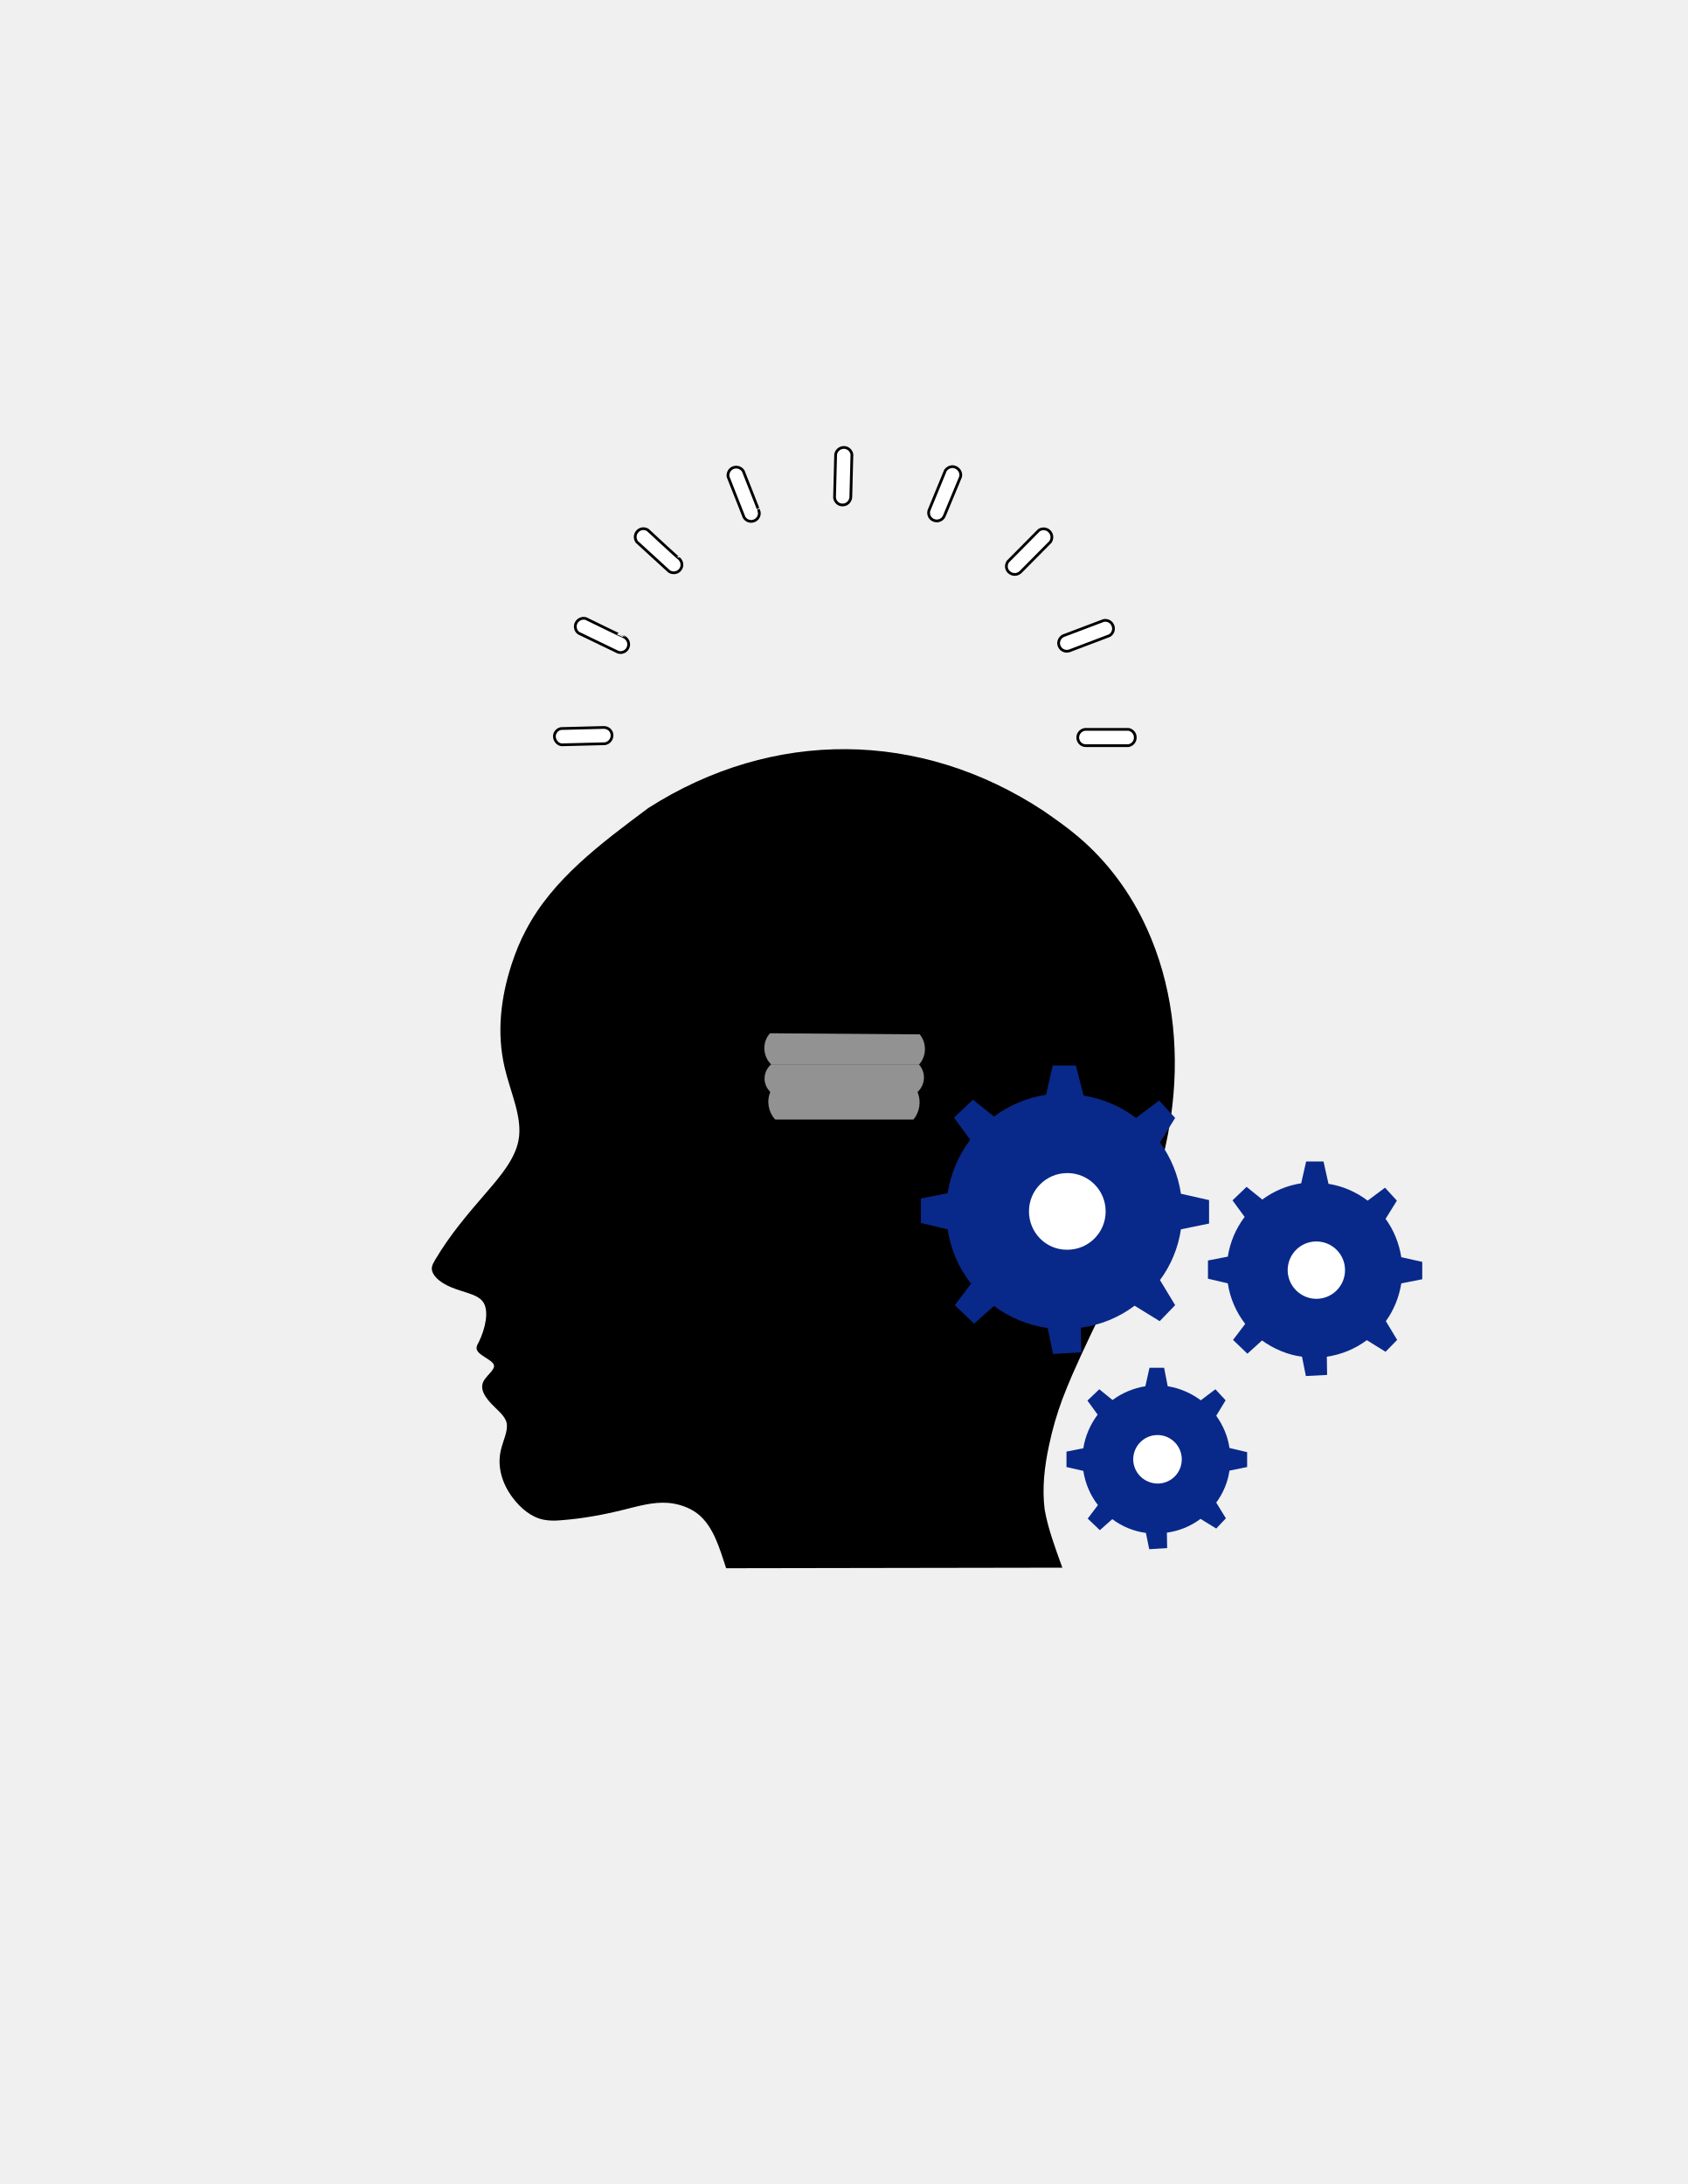
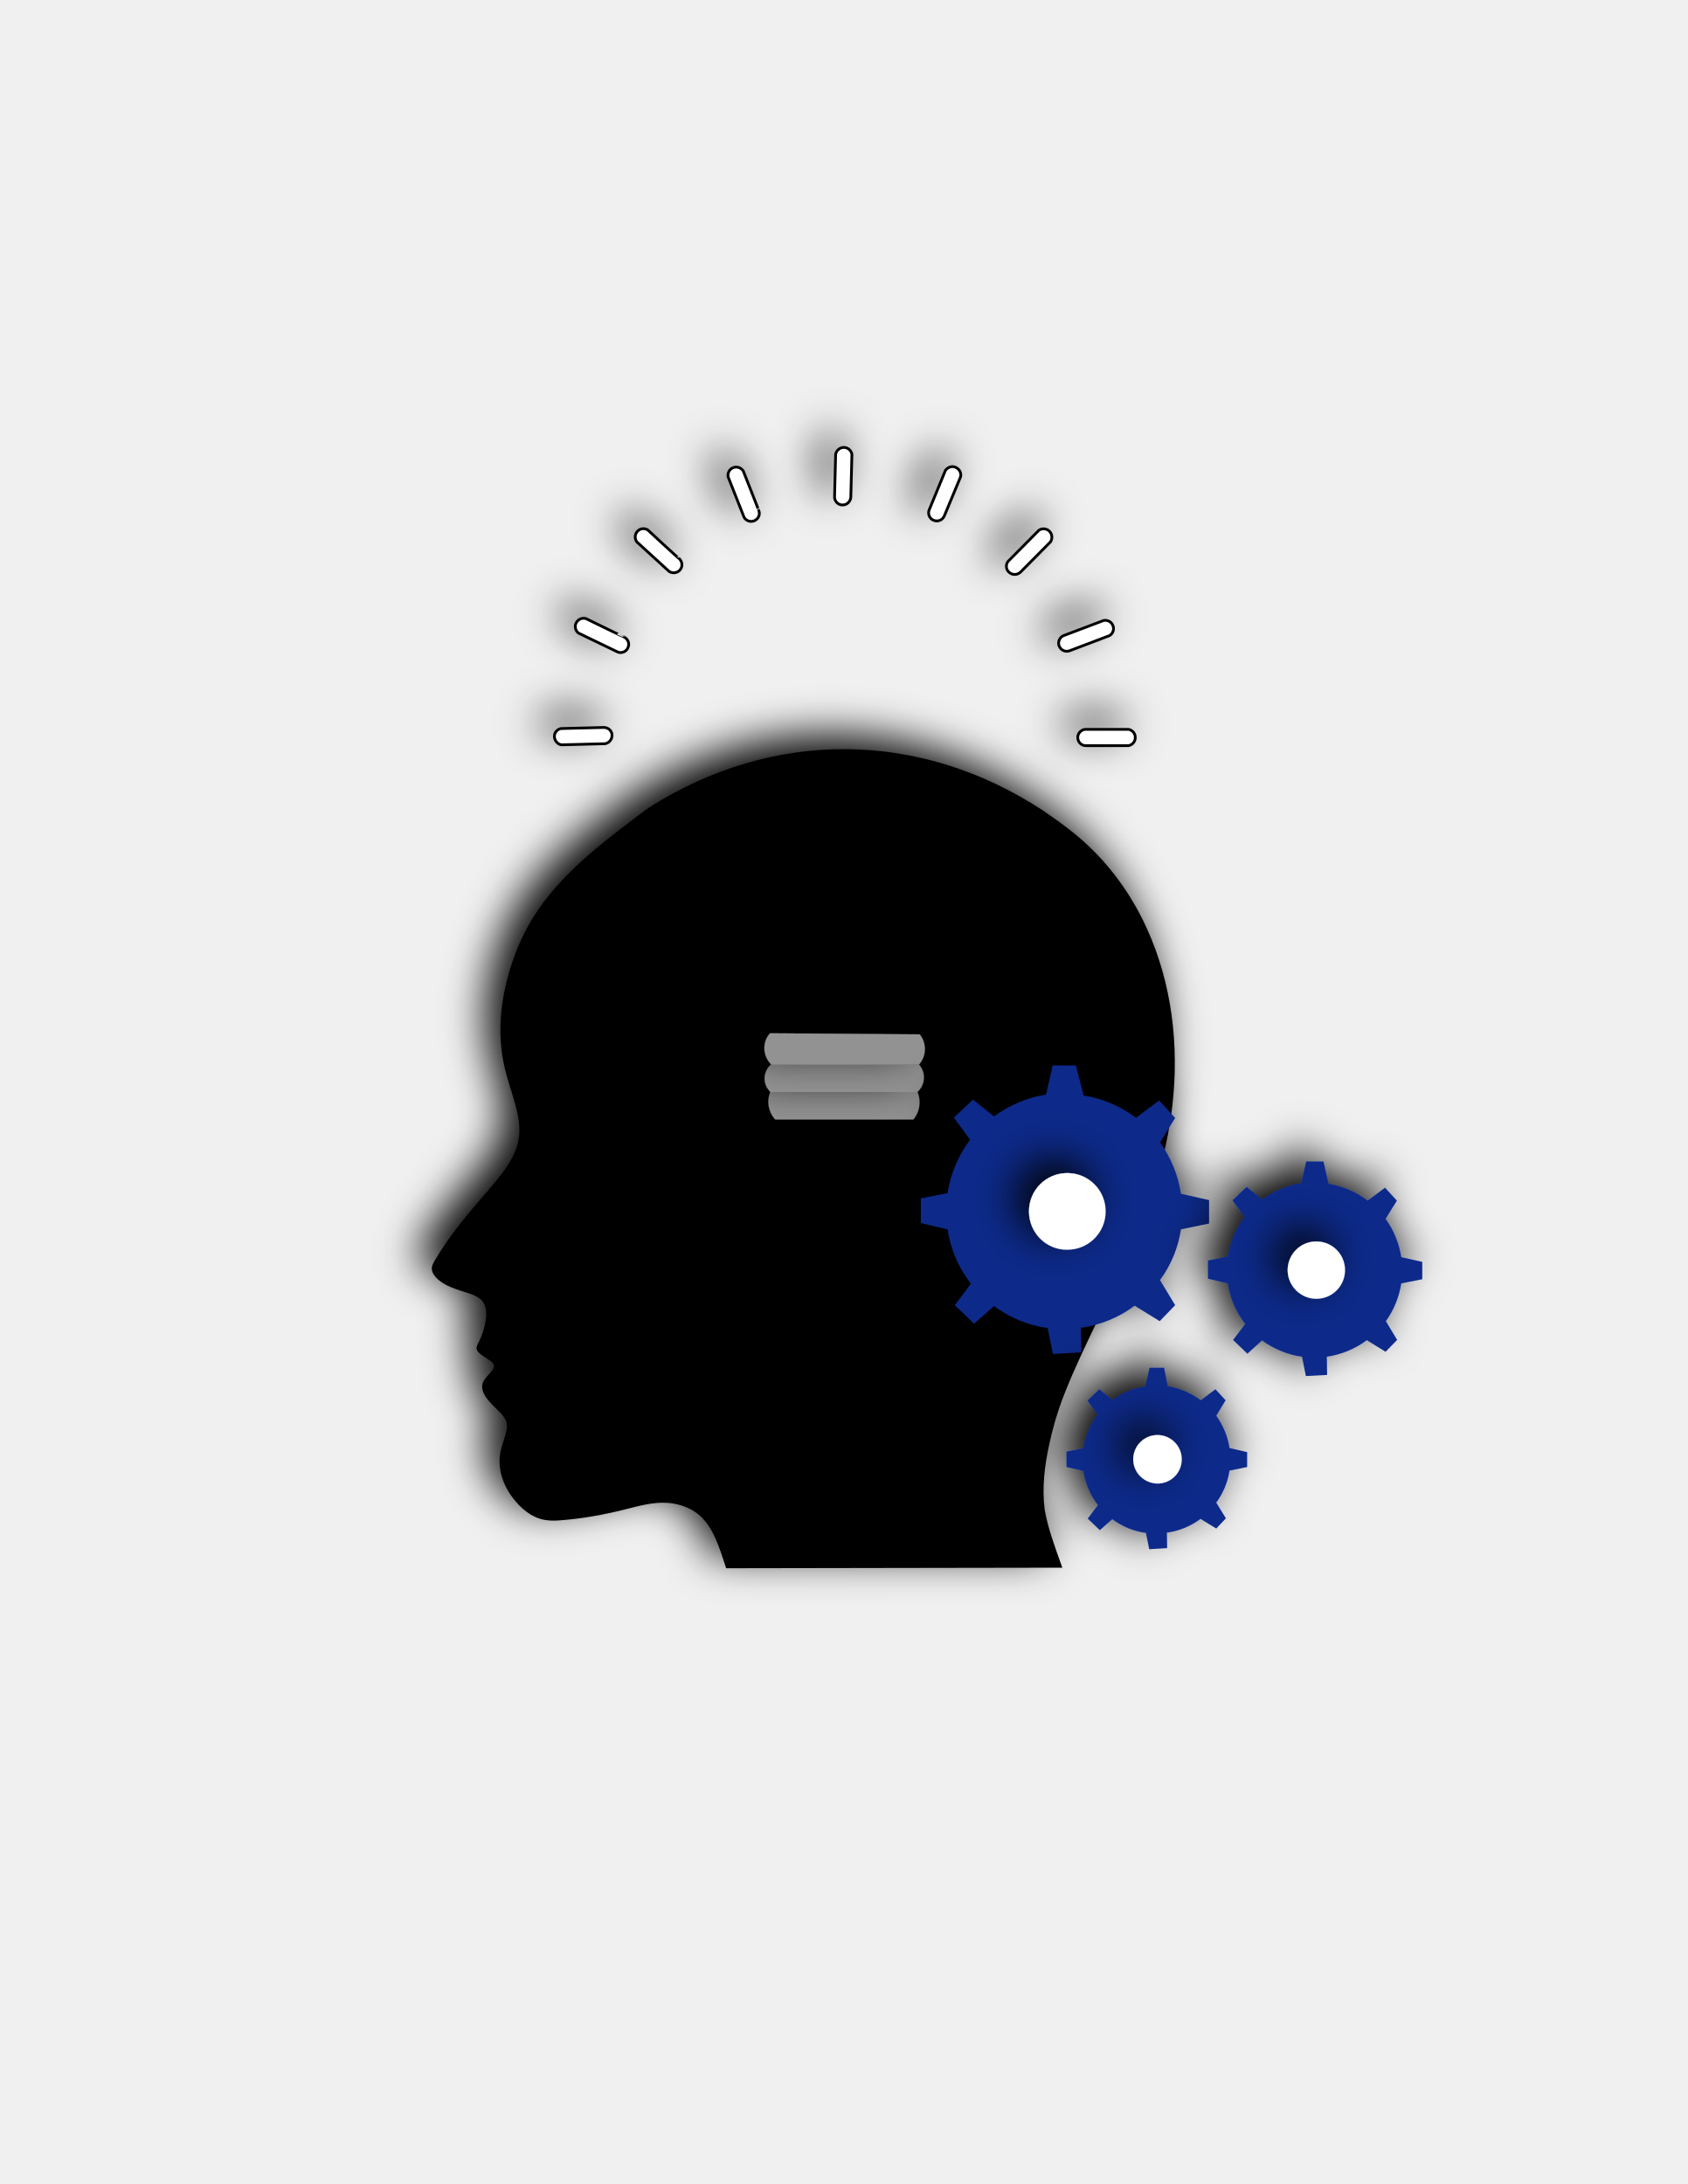
<svg xmlns="http://www.w3.org/2000/svg" version="1.1" x="0px" y="0px" viewBox="0 0 612 792" style="enable-background:new 0 0 612 792;" xml:space="preserve">
+   <defs>
+     <filter id="dropshadow" x="-30%" y="-30%" height="*svg-viewbox-height*" width="*svg-viewbox-width*" filterUnits="userSpaceOnUse">
+       <feGaussianBlur in="SourceAlpha" stdDeviation="8" />
+       <feOffset dx="-5" dy="-5" result="offsetblur" />
+       <feComponentTransfer>
+         <feFuncA type="discrete" slope="0.25" />
+       </feComponentTransfer>
+       <feMerge>
+         <feMergeNode />
+         <feMergeNode in="SourceGraphic" />
+       </feMerge>
+     </filter>
+   </defs>
  <style type="text/css">
- 	.st0{fill:none;stroke:#000000;stroke-width:0,700;stroke-linecap:round;stroke-linejoin:round;stroke-miterlimit:10;}
- 	.st1{fill:none;stroke:#000000;stroke-width:0;stroke-linecap:round;stroke-linejoin:round;stroke-miterlimit:10;}
+ 	.st0{filter:url(#dropshadow);fill:none;stroke:#000000;stroke-width:0,700;stroke-linecap:round;stroke-linejoin:round;stroke-miterlimit:10;}
+ 	.st1{filter:url(#dropshadow);fill:none;stroke:#000000;stroke-width:0;stroke-linecap:round;stroke-linejoin:round;stroke-miterlimit:10;}
	.fundo{fill:;}
	.cabeca{fill: BLACK;}
	.luz{fill:WHITE;}
	.engrenagem{fill:#08298A;}
	.engrenagem2{fill: #08298A;}
	.engrenagem3{fill: #08298A;}
	.socket-conec{fill: black;}
	.socket{fill: #929292;}
	.eng-circulo{fill: WHITE;}
	.eng-circulo-cabeca{fill: WHITE;}
</style>
  <g id="Circulo">
    <g id="CIRCLE_3_">
      <path class="st1 fundo" d="M0.1,396C0.1,227.1,137.1,90.1,306,90.1S611.9,227.1,611.9,396S474.9,701.9,306,701.9S0.1,564.9,0.1,396    L0.1,396z" />
    </g>
  </g>
  <g id="Cabeça">
    <g id="SPLINE_4_">
      <path class="st1 cabeca" d="M385.2,568.5c-42.5,0.1-82.2,0.1-121.9,0.2c0-0.1-0.1-0.2-0.1-0.3c-2.3-7-4.6-15.1-10.3-19.5    c-3-2.3-6.9-3.6-10.7-3.9c-5.3-0.4-10.5,1.1-15.7,2.4c-7.6,1.9-15.2,3.3-23.1,3.9c-2.1,0.2-4.3,0.2-6.3-0.2    c-4.5-0.9-8.4-4.2-11.3-8.1c-3.7-5-5.6-11-4.2-17.1c0.8-3.5,2.7-7,2.1-9.9c-0.6-2.8-3.8-4.9-6.3-7.8c-1.8-2.1-3.2-4.5-2.3-6.8    c0.9-2.4,4.4-4.5,4-6.3c-0.4-2.1-6.4-3.7-6.3-6.3c0-0.7,0.4-1.4,0.8-2.1c2.4-4.9,3.8-11.3,1.6-14.5c-2.3-3.4-8.6-3.5-13.9-6.5    c-2.7-1.5-5-3.8-4.7-6.1c0.1-0.9,0.6-1.7,1.1-2.6c5.5-9.3,11.7-16.5,18.6-24.5c5-5.8,10.4-12.1,11.7-18.9c1.6-8.3-2.9-17.3-5-26.4    c-3-12.7-1.4-25.5,2.5-37.5c1.4-4.3,3.1-8.5,5.2-12.4c9.6-18.4,27-31.3,44.4-44.3c45.1-28.8,98.5-28.4,143.2,1    c4.3,3,8.5,5.9,12.5,9.3c10.6,8.9,19.2,20.5,25,33.3c9.1,19.9,11.8,42.5,9.3,64.2c-1.6,14-5.3,27.6-10.3,40.7    c-7.5,19.6-17.7,38-26.1,57.3c-1.2,2.8-2.4,5.7-3.5,8.6c-2,5.4-3.6,10.9-4.8,16.6c-1.7,7.8-2.6,15.8-1.6,23.5    C380,554.3,382.5,561,385.2,568.5z" />
    </g>
  </g>
  <g id="Luz_9">
    <g id="LWPOLYLINE">
      <path class="st0 luz" d="M409.2,270.4c1.6-0.3,2.7-1.8,2.4-3.5c-0.2-1.2-1.2-2.2-2.4-2.4c0,0-15.8,0-15.8,0c-1.6,0.2-2.8,1.7-2.6,3.3    c0.2,1.5,1.4,2.6,2.9,2.6H409.2z">
        <set id="show" attributeName="visibility" attributeType="CSS" to="visible" begin="0s; hide.end" dur="1s" fill="freeze" />
        <set id="hide" attributeName="visibility" attributeType="CSS" to="hidden" begin="show.end" dur="1s" fill="freeze" />
      </path>
    </g>
  </g>
  <g id="Luz_8">
    <g id="LWPOLYLINE_1_">
      <path class="st0 luz" d="M402.3,230.5c1.4-0.8,1.9-2.7,1-4.1c-0.6-1.1-1.9-1.6-3.1-1.4l-14.8,5.6c-1.4,0.8-2,2.6-1.2,4    c0.7,1.3,2.2,1.9,3.6,1.4C387.8,236,402.3,230.5,402.3,230.5z">
        <set id="show" attributeName="visibility" attributeType="CSS" to="visible" begin="0s; hide.end" dur="1s" fill="freeze" />
        <set id="hide" attributeName="visibility" attributeType="CSS" to="hidden" begin="show.end" dur="1s" fill="freeze" />
      </path>
    </g>
  </g>
  <g id="Luz_7">
    <g id="LWPOLYLINE_2_">
      <path class="st0 luz" d="M380.9,196.5c0.9-1.4,0.6-3.2-0.8-4.2c-1-0.7-2.4-0.7-3.4,0l-11.2,11.3c-1,1.3-0.7,3.2,0.6,4.1    c1.2,0.9,2.8,0.8,3.9-0.2L380.9,196.5z">
        <set id="show" attributeName="visibility" attributeType="CSS" to="visible" begin="0s; hide.end" dur="1s" fill="freeze" />
        <set id="hide" attributeName="visibility" attributeType="CSS" to="hidden" begin="show.end" dur="1s" fill="freeze" />
      </path>
    </g>
  </g>
  <g id="Luz_6">
    <g id="LWPOLYLINE_3_">
      <path class="st0 luz" d="M348.3,172.9c0.4-1.6-0.7-3.2-2.3-3.6c-1.2-0.3-2.5,0.3-3.2,1.3c0,0-6,14.6-6,14.6c-0.4,1.6,0.5,3.2,2.1,3.6    c1.4,0.4,2.9-0.3,3.5-1.7L348.3,172.9z">
        <set id="show" attributeName="visibility" attributeType="CSS" to="visible" begin="0s; hide.end" dur="1s" fill="freeze" />
        <set id="hide" attributeName="visibility" attributeType="CSS" to="hidden" begin="show.end" dur="1s" fill="freeze" />
      </path>
    </g>
  </g>
  <g id="Luz_5">
    <g id="LWPOLYLINE_4_">
      <path class="st0 luz" d="M308.9,164.8c-0.2-1.6-1.8-2.8-3.4-2.5c-1.2,0.2-2.2,1.1-2.5,2.4c0,0-0.4,15.8-0.4,15.8    c0.2,1.6,1.6,2.8,3.2,2.6c1.5-0.1,2.6-1.4,2.7-2.8C308.5,180.3,308.9,164.8,308.9,164.8z">
        <set id="show" attributeName="visibility" attributeType="CSS" to="visible" begin="0s; hide.end" dur="1s" fill="freeze" />
        <set id="hide" attributeName="visibility" attributeType="CSS" to="hidden" begin="show.end" dur="1s" fill="freeze" />
      </path>
    </g>
  </g>
  <g id="Luz_4">
    <g id="LWPOLYLINE_5_">
      <path class="st0 luz" d="M269.5,170.8c-0.9-1.4-2.7-1.8-4.1-1c-1.1,0.7-1.6,1.9-1.4,3.1l5.8,14.7c0.8,1.4,2.6,1.9,4,1.1    c1.3-0.7,1.9-2.3,1.3-3.6C275.2,185.2,269.5,170.8,269.5,170.8z">
        <set id="show" attributeName="visibility" attributeType="CSS" to="visible" begin="0s; hide.end" dur="1s" fill="freeze" />
        <set id="hide" attributeName="visibility" attributeType="CSS" to="hidden" begin="show.end" dur="1s" fill="freeze" />
      </path>
    </g>
  </g>
  <g id="Luz_3">
    <g id="LWPOLYLINE_6_">
      <path class="st0 luz" d="M234.9,192.2c-1.4-0.9-3.2-0.5-4.1,0.9c-0.7,1.1-0.6,2.4,0.1,3.4c0,0,11.7,10.7,11.7,10.7    c1.3,0.9,3.2,0.6,4.1-0.7c0.9-1.2,0.7-2.8-0.4-3.9C246.2,202.7,234.9,192.2,234.9,192.2z">
        <set id="show" attributeName="visibility" attributeType="CSS" to="visible" begin="0s; hide.end" dur="1s" fill="freeze" />
        <set id="hide" attributeName="visibility" attributeType="CSS" to="hidden" begin="show.end" dur="1s" fill="freeze" />
      </path>
    </g>
  </g>
  <g id="Luz_2">
    <g id="LWPOLYLINE_7_">
      <path class="st0 luz" d="M212.4,224.3c-1.6-0.4-3.2,0.5-3.7,2.1c-0.3,1.2,0.1,2.5,1.1,3.2l14.3,6.9c1.5,0.5,3.2-0.3,3.7-1.9    c0.5-1.4-0.2-2.9-1.5-3.6C226.3,231.1,212.4,224.3,212.4,224.3z">
        <set id="show" attributeName="visibility" attributeType="CSS" to="visible" begin="0s; hide.end" dur="1s" fill="freeze" />
        <set id="hide" attributeName="visibility" attributeType="CSS" to="hidden" begin="show.end" dur="1s" fill="freeze" />
      </path>
    </g>
  </g>
  <g id="luz_1">
    <g id="LWPOLYLINE_8_">
      <path class="st0 luz" d="M203.4,264.2c-1.6,0.3-2.7,1.9-2.3,3.5c0.3,1.2,1.2,2.2,2.5,2.4c0,0,15.8-0.4,15.8-0.4    c1.6-0.3,2.7-1.8,2.5-3.4c-0.2-1.5-1.5-2.5-3-2.5L203.4,264.2z">
        <set id="show" attributeName="visibility" attributeType="CSS" to="visible" begin="0s; hide.end" dur="1s" fill="freeze" />
        <set id="hide" attributeName="visibility" attributeType="CSS" to="hidden" begin="show.end" dur="1s" fill="freeze" />
      </path>
    </g>
  </g>
  <g id="Lampada">
    <g id="SPLINE">
      <path class="st1" d="M335.5,373.3c0-2.1,0.1-4.2,0.4-6.2c0.5-2.8,1.4-5.4,2.4-8.1c4.1-11.3,7.7-23,15.2-32.1    c3.4-4.1,7.6-7.7,11-11.8c8.5-10,12.6-23,16.6-36c5.3-30.8-7.2-59.4-33.3-76.5s-57.3-17.1-83.4,0c-26.1,17.1-38.5,45.7-33.3,76.5    c2.6,11.4,6.5,23.1,13.3,31.6c0.7,0.8,1.3,1.6,2,2.4c7,8,15.3,16.2,20.6,25.8c3.8,6.9,6.1,14.6,7.3,22.5c0.6,3.9,0.8,7.8,1,9.9    c0.9,2.5,1.2,2.9,3.6,3.4c18,0.1,35.9,0.3,53.9,0.4C334.2,375.1,335.2,374.4,335.5,373.3z">
        <set id="show" attributeName="fill" attributeType="CSS" to="WHITE" begin="0s; hide.end" dur="1s" fill="freeze" />
        <set id="hide" attributeName="fill" attributeType="CSS" to="white" begin="show.end" dur="1s" fill="freeze" />
      </path>
    </g>
    <g id="SPLINE_5_">
      <path class="st1 socket-conec" d="M321.4,406c-10.3,0.1-20.5,0.1-30.8,0.2c0.3,3.1,0.7,6.2,2.5,8.1c1.4,1.6,3.8,2.4,6.2,2.9    c4.5,1.1,8.9,1.2,13.3,0c2.8-0.8,5.6-2,7.2-4.3c0.8-1.2,1.3-2.7,1.5-4.1C321.3,407.8,321.3,406.8,321.4,406" />
    </g>
    <g id="LWPOLYLINE_24_">
      <path class="st1 socket" d="M332.7,396h-53.4c-1.4,3.4-0.7,7.3,1.8,10h50.1C333.5,403.2,334.1,399.4,332.7,396z" />
    </g>
    <g id="LWPOLYLINE_25_">
      <path class="st1 socket" d="M279.3,396c-0.2-0.2-0.4-0.4-0.5-0.6c-2.4-2.8-2-7,0.8-9.4h53.6c2.6,2.9,2.4,7.3-0.5,10    C332.7,396,279.3,396,279.3,396z" />
    </g>
    <g id="LWPOLYLINE_26_">
      <path class="st1 socket" d="M279.6,386c-3.1-3.1-3.3-8.1-0.4-11.3c0,0,53.9,0.4,53.9,0.4l0.4,0c2.6,3.2,2.5,7.9-0.3,11H279.6z" />
    </g>
  </g>
  <g id="Resistencia">
    <g id="SPLINE_1_">
      <path class="st1" d="M317.5,375c-2.1,0-4.2,0-6.3,0c0-34.1,0-68.2,0-102.3c-3.5,0-7.1,0-10.6,0c0,34.1,0,68.1,0,102.2    c-2,0-4.1,0-6.1,0c0-34.1,0-68.1,0-102.2c-2.9,0-5.7,0-8.6,0c-4.9-1.5-8.4-5.2-8.5-10.2c-0.1-2.5,0.7-5.4,2-7.5    c1.5-2.4,3.8-3.9,6.3-4.5c1.7-0.4,3.6-0.3,5.3,0c1.6,0.3,3,0.8,4.4,1.6c2.2,1.3,4,3.2,4.8,5.7c0.1,0.5,0.2,1,0.4,1.4    c0,2.7,0,5.4,0,8.1c3.5,0,7.1,0,10.6,0c0-2.6,0-5.3,0-7.9c0.7-4.2,2-7.5,6.9-8.9c3.6-1,9-1,12.3,1.3c1.4,1,2.5,2.3,3.1,3.7    c1,2.3,1,4.6,1,6.9c0,1.6-0.1,3.2-0.7,4.5c-0.5,1.1-1.4,2.1-2.4,2.9c-0.7,0.6-1.5,1.1-2.3,1.6c-1,0.5-2.2,0.9-3.3,1.2    c-2.9,0-5.8,0-8.6,0C317.3,306.8,317.4,340.9,317.5,375z">
        <set id="show" attributeName="fill" attributeType="CSS" to="#f78e12" begin="0s; hide.end" dur="1s" fill="freeze" />
        <set id="hide" attributeName="fill" attributeType="CSS" to="#929292" begin="show.end" dur="1s" fill="freeze" />
      </path>
    </g>
    <g id="SPLINE_2_">
      <path class="st1" d="M294.5,267.9c0.7-1.2,1.1-3.5,0.8-5.7c-0.3-2.3-1.5-4.4-3.3-5.6c-1.3-0.9-3-1.3-4.5-1    c-1.2,0.2-2.3,0.9-3.1,1.8c-0.9,1-1.4,2.3-1.4,3.6c0,1.2,0.3,2.4,0.9,3.4c0.6,0.9,1.4,1.7,2.3,2.3c1.4,0.9,3,1.5,4.8,1.6    C292.2,268.4,293.4,268.4,294.5,267.9z" />
    </g>
    <g id="SPLINE_3_">
      <path class="st1" d="M317.4,266.7c-0.3-2.5-0.5-5.1,0.5-7.2c0.5-1,1.2-1.8,2.1-2.5c0.9-0.7,2-1.1,3.1-1.2c1.6-0.2,3.4,0.3,4.7,1.4    c0.6,0.5,1.2,1.2,1.5,2c0.5,1.1,0.6,2.4,0.4,3.6c-0.2,0.9-0.5,1.9-1,2.6c-0.6,0.8-1.6,1.4-2.6,1.9c-2.2,1.1-4.9,2-6.8,1.4    C318.6,268.4,318,268,317.4,266.7z" />
    </g>
  </g>
  <g id="Engrenagem_1">
    <g id="LWPOLYLINE_13_">
      <path class="st1 engrenagem" d="M392.9,397.3c6.9,1.1,13.5,3.9,19,8.1l8.4-6.3l5.8,6.3l-5.5,8.9c4,5.5,6.6,11.9,7.6,18.6l10.2,2.3l0,8.5    l-10.2,2.1c-1,6.7-3.6,13-7.6,18.4l5.5,9.1l-5.6,5.8l-9.1-5.6c-5.7,4.3-12.4,7-19.5,8l0.2,8.9l-10.3,0.6l-1.9-9.4    c-7-1-13.7-3.7-19.5-8c0,0-7.2,6.4-7.2,6.4l-7-6.7l5.9-7.8c-4.5-5.7-7.4-12.5-8.5-19.7l-9.7-2.3v-8.9l9.7-1.9    c1.1-7,3.9-13.7,8.2-19.4l-5.9-8l6.9-6.5c0,0,7.6,6.1,7.6,6.1c5.6-4.1,12.1-6.9,18.9-7.9l2.4-10.6h8.4L392.9,397.3z" />
    </g>
    <g id="CIRCLE">
      <path class="st1 eng-circulo-cabeca" d="M373.1,439.3c0-7.7,6.2-13.9,13.9-13.9c7.7,0,13.9,6.2,13.9,13.9c0,7.7-6.2,13.9-13.9,13.9    C379.3,453.3,373.1,447,373.1,439.3L373.1,439.3z" />
    </g>
  </g>
  <g id="Engrenagem_2">
    <g id="LWPOLYLINE_18_">
      <path class="st1 engrenagem2" d="M481.7,429.3c5.1,0.8,10,2.9,14.2,6.1l6.3-4.7l4.3,4.7l-4.1,6.6c3,4.1,4.9,8.9,5.7,13.9l7.6,1.7    c0,0,0,6.3,0,6.3s-7.6,1.5-7.6,1.5c-0.8,5-2.7,9.7-5.6,13.7l4.1,6.8l-4.2,4.3l-6.8-4.2c-4.3,3.2-9.2,5.2-14.5,6l0.1,6.6l-7.7,0.4    c0,0-1.4-7-1.4-7c-5.2-0.7-10.2-2.8-14.5-5.9l-5.3,4.8l-5.2-5l4.4-5.8c-3.3-4.3-5.5-9.3-6.3-14.7c0,0-7.2-1.7-7.2-1.7v-6.6    l7.2-1.4c0.8-5.2,2.9-10.2,6.1-14.4l-4.4-6l5.1-4.9l5.7,4.6c4.2-3.1,9-5.1,14.1-5.9c0,0,1.8-7.9,1.8-7.9h6.3L481.7,429.3z" />
    </g>
    <g id="CIRCLE_1_">
      <path class="st1 eng-circulo" d="M466.9,460.6c0-5.7,4.6-10.4,10.4-10.4c5.7,0,10.4,4.6,10.4,10.4c0,5.7-4.6,10.4-10.4,10.4    C471.6,471,466.9,466.3,466.9,460.6L466.9,460.6z" />
    </g>
  </g>
  <g id="Engrenagem_3">
    <g id="LWPOLYLINE_23_">
      <path class="st1 engrenagem3" d="M423.4,502.7c4.4,0.7,8.5,2.5,12,5.1c0,0,5.3-4,5.3-4l3.7,4c0,0-3.4,5.6-3.4,5.6c2.5,3.5,4.2,7.5,4.8,11.7    l6.4,1.5l0,5.4l-6.4,1.3c-0.6,4.2-2.3,8.2-4.8,11.6l3.5,5.7c0,0-3.5,3.7-3.5,3.7l-5.7-3.5c-3.6,2.7-7.8,4.4-12.2,5l0.1,5.6    l-6.5,0.4l-1.2-5.9c-4.4-0.6-8.6-2.3-12.2-5l-4.5,4l-4.4-4.2l3.7-4.9c-2.8-3.6-4.6-7.9-5.3-12.4l-6.1-1.4v-5.6l6.1-1.2    c0.7-4.4,2.5-8.6,5.2-12.2l-3.7-5.1l4.3-4.1l4.8,3.9c3.5-2.6,7.6-4.3,11.9-5l1.5-6.7h5.3L423.4,502.7z" />
    </g>
    <g id="CIRCLE_2_">
      <path class="st1 eng-circulo" d="M410.9,529.2c0-4.8,3.9-8.8,8.8-8.8c4.8,0,8.8,3.9,8.8,8.8s-3.9,8.8-8.8,8.8    C414.8,537.9,410.9,534,410.9,529.2L410.9,529.2z" />
    </g>
  </g>
</svg>
